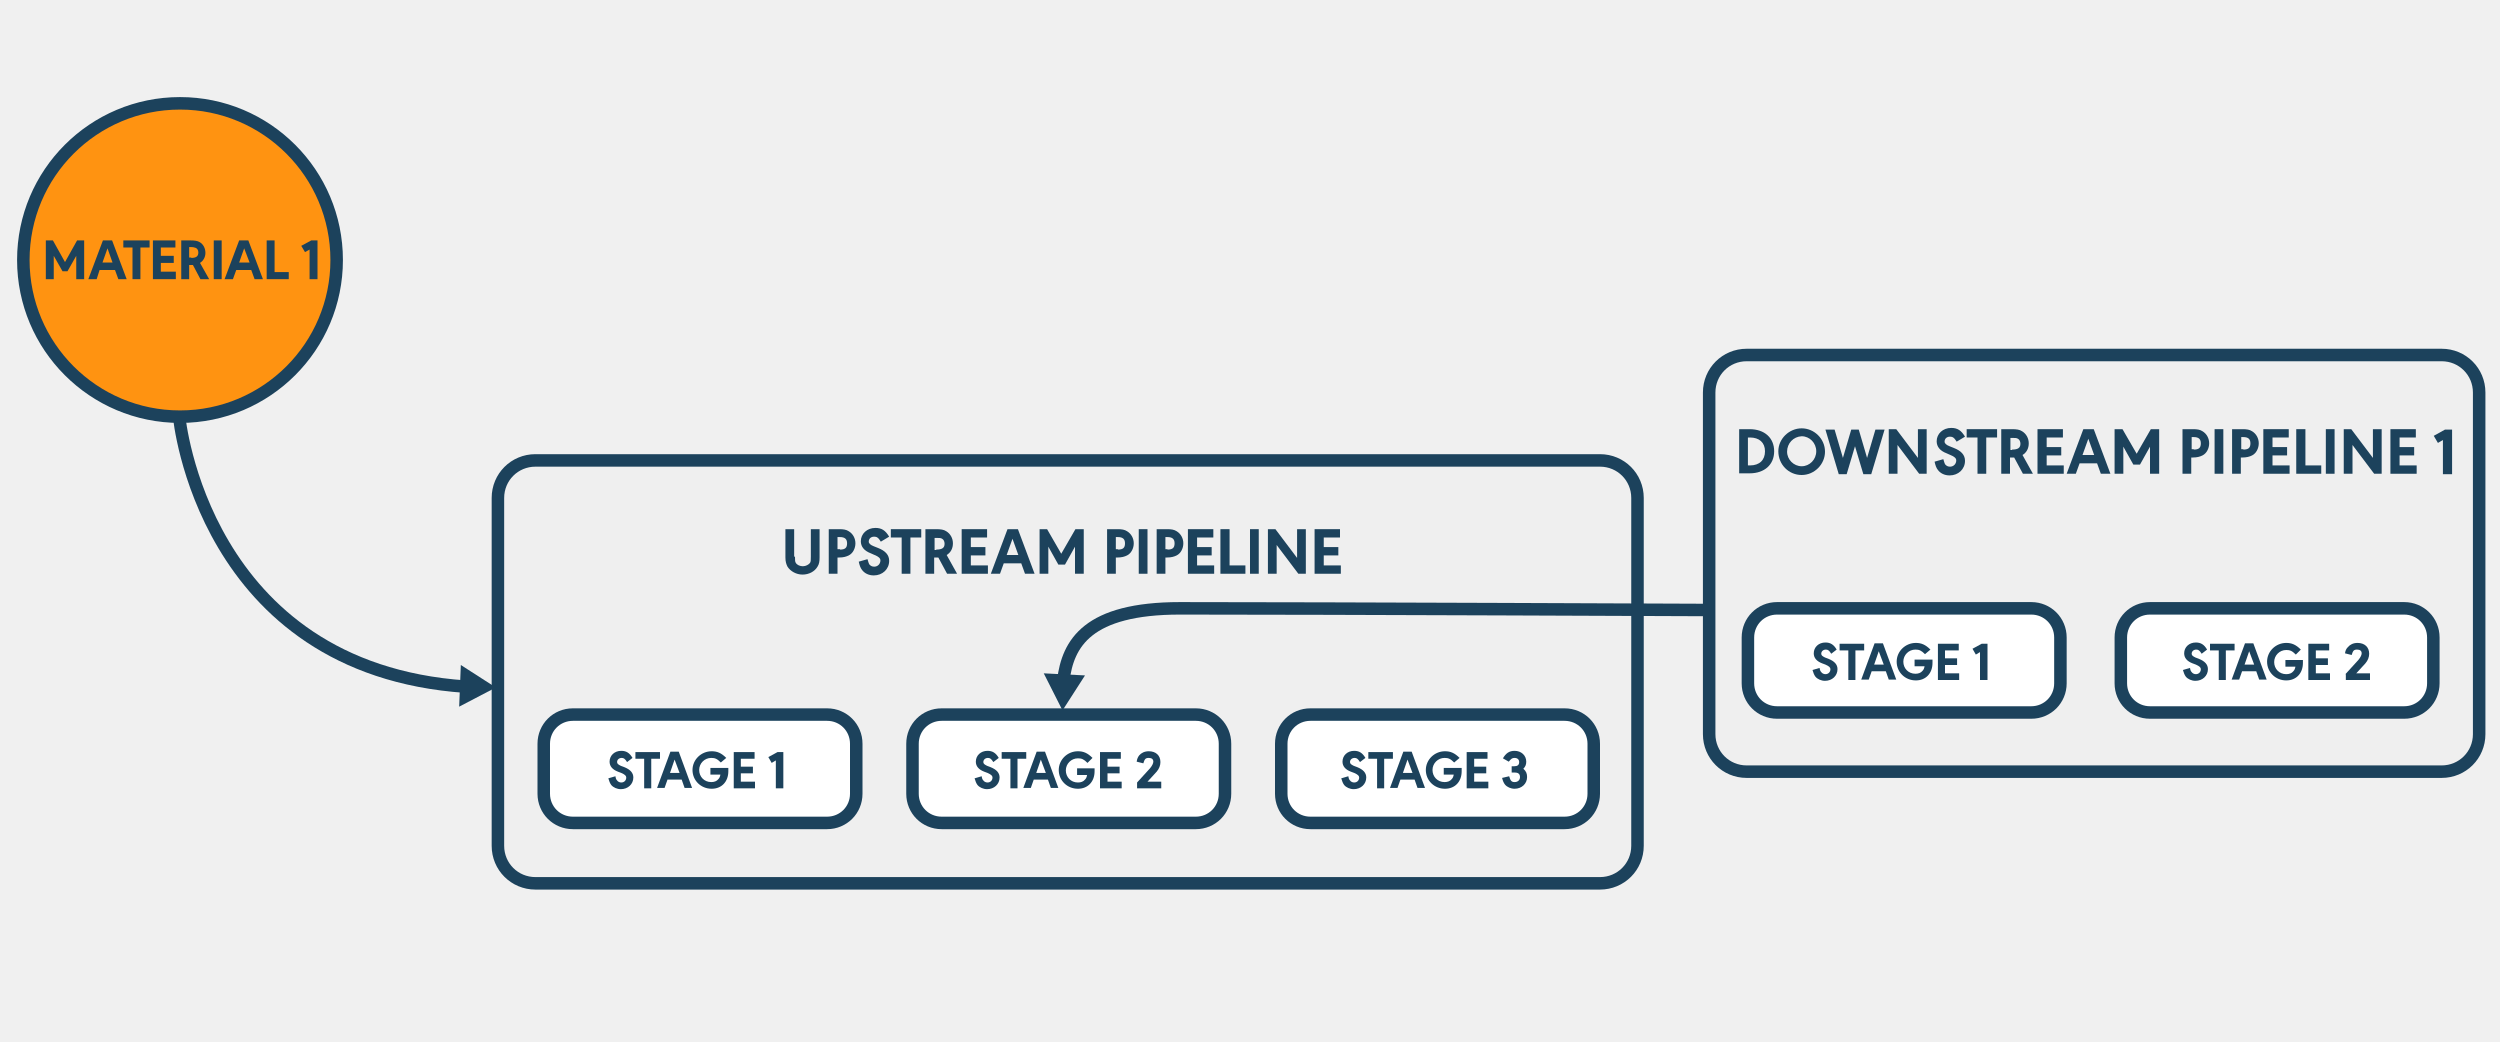
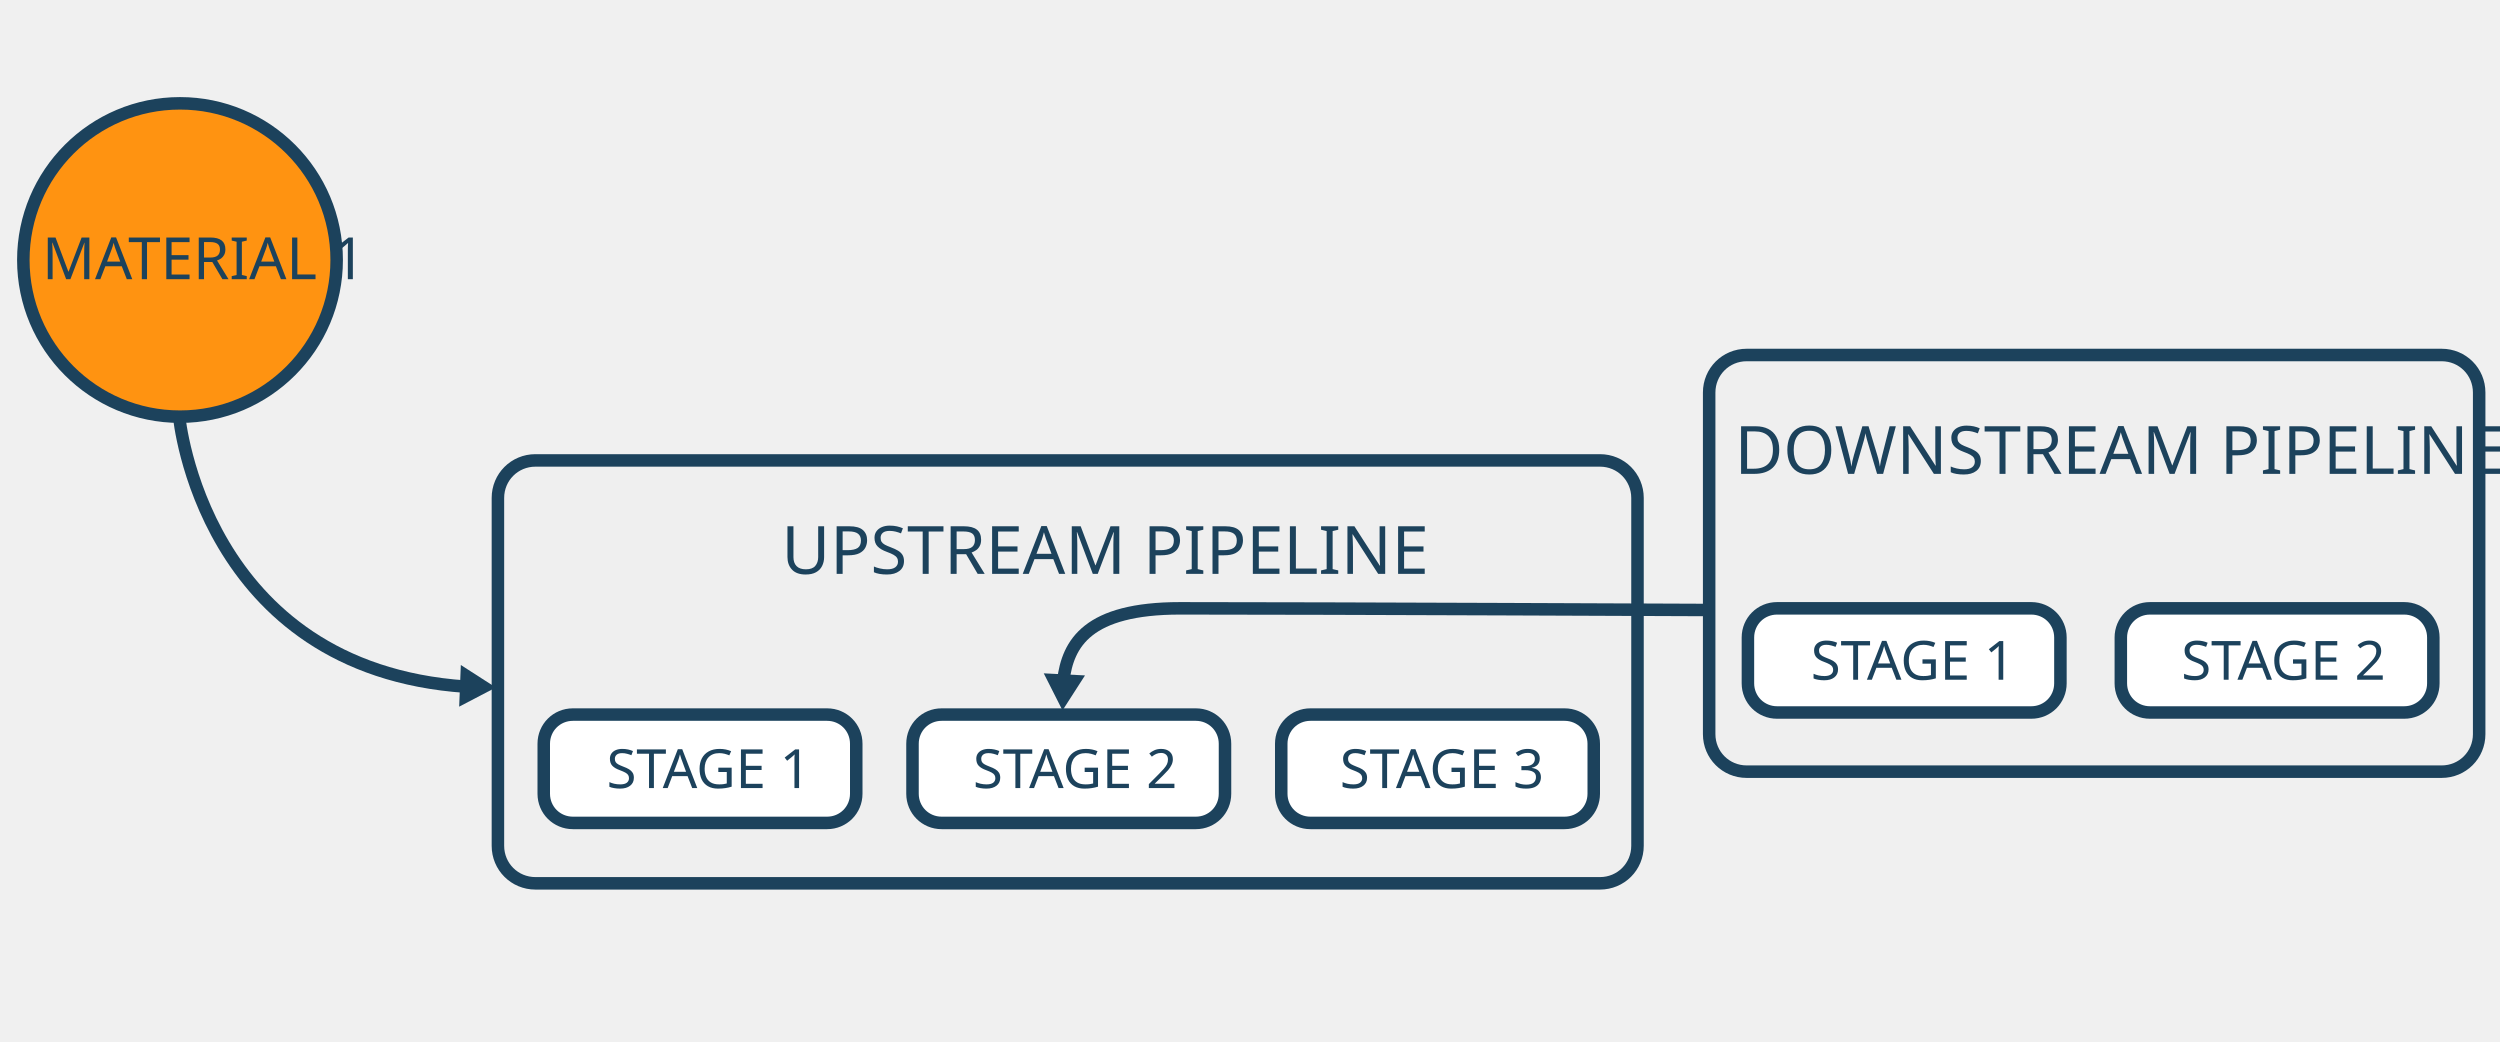
<svg xmlns="http://www.w3.org/2000/svg" version="1.1" id="Layer_1" x="0px" y="0px" viewBox="0 0 600 250" style="enable-background:new 0 0 600 250;" xml:space="preserve">
  <style type="text/css">
	.st0{fill:#FF9311;stroke:#1C425C;stroke-width:3;stroke-miterlimit:10;}
- 	.st1{enable-background:new    ;}
- 	.st2{fill:#1C425C;}
- 	.st3{fill:none;stroke:#1C425C;stroke-width:3;stroke-miterlimit:10;}
- 	.st4{fill:#EFEFEF;stroke:#1C425C;stroke-width:3;stroke-miterlimit:10;}
- 	.st5{fill:#FFFFFF;stroke:#1C425C;stroke-width:3;stroke-miterlimit:10;}
+ 	.st1{fill:#1C425C;}
+ 	.st2{font-family:'URWGeometric-ExtraBold';}
+ 	.st3{font-size:14px;}
+ 	.st4{fill:none;stroke:#1C425C;stroke-width:3;stroke-miterlimit:10;}
+ 	.st5{fill:#EFEFEF;stroke:#1C425C;stroke-width:3;stroke-miterlimit:10;}
+ 	.st6{fill:#FFFFFF;stroke:#1C425C;stroke-width:3;stroke-miterlimit:10;}
+ 	.st7{font-size:16px;}
+ 	.st8{font-size:13px;}
</style>
  <circle class="st0" cx="43.2" cy="62.4" r="37.6" />
-   <g class="st1">
-     <path class="st2" d="M11,57.7h1.7l2.9,5.2l2.9-5.2h1.7V67h-1.9v-5.6l-2.1,3.7H15l-2.1-3.7V67H11V57.7z" />
-     <path class="st2" d="M23.9,64.8L23.2,67h-2l3.5-9.3h2.2l3.5,9.3h-2l-0.8-2.2H23.9z M25.8,59.6l-1.2,3.4H27L25.8,59.6z" />
-     <path class="st2" d="M35.9,59.4h-2.2V67h-1.9v-7.6h-2.2v-1.7h6.3V59.4z" />
-     <path class="st2" d="M42.1,59.4h-3.5v2h3.1v1.7h-3.1v2.1h3.6V67h-5.5v-9.3h5.4V59.4z" />
-     <path class="st2" d="M46.3,63.6L46.3,63.6L46.3,63.6l-0.5,0h-0.4V67h-1.9v-9.3h2.2c1,0,1.7,0.1,2.2,0.4c0.9,0.5,1.4,1.5,1.4,2.6   c0,1-0.5,1.9-1.3,2.4l2.2,3.9h-2.1L46.3,63.6z M45.9,61.9c1.2,0,1.7-0.4,1.7-1.3c0-0.5-0.2-0.9-0.6-1.1c-0.3-0.1-0.6-0.2-1.1-0.2   h-0.5v2.5H45.9z" />
-     <path class="st2" d="M53.2,67h-1.9v-9.3h1.9V67z" />
-     <path class="st2" d="M56.7,64.8L55.9,67h-2l3.5-9.3h2.2l3.5,9.3h-2l-0.8-2.2H56.7z M58.6,59.6l-1.2,3.4h2.5L58.6,59.6z" />
-     <path class="st2" d="M65.9,57.7v7.6h3.4V67H64v-9.3H65.9z" />
-     <path class="st2" d="M74.3,67v-7.1l-1.1,0.6L72.3,59l2.4-1.3h1.5V67H74.3z" />
-   </g>
+   <text transform="matrix(1 0 0 1 10.1064 67)" class="st1 st2 st3">MATERIAL 1</text>
  <g>
    <g>
-       <path class="st3" d="M43,100c0,0,5.6,60.5,68.8,64.8" />
+       <path class="st4" d="M43,100c0,0,5.6,60.5,68.8,64.8" />
      <g>
-         <polygon class="st2" points="110.2,169.6 119,165 110.6,159.6    " />
+         <polygon class="st1" points="110.2,169.6 119,165 110.6,159.6    " />
      </g>
    </g>
  </g>
-   <path class="st4" d="M384,212H128.5c-5,0-9-4-9-9v-83.5c0-5,4-9,9-9H384c5,0,9,4,9,9V203C393,208,389,212,384,212z" />
-   <path class="st5" d="M198.5,197.5h-61c-3.9,0-7-3.1-7-7v-12c0-3.9,3.1-7,7-7h61c3.9,0,7,3.1,7,7v12  C205.5,194.4,202.4,197.5,198.5,197.5z" />
-   <path class="st5" d="M287,197.5h-61c-3.9,0-7-3.1-7-7v-12c0-3.9,3.1-7,7-7h61c3.9,0,7,3.1,7,7v12C294,194.4,290.9,197.5,287,197.5z" />
-   <path class="st5" d="M375.5,197.5h-61c-3.9,0-7-3.1-7-7v-12c0-3.9,3.1-7,7-7h61c3.9,0,7,3.1,7,7v12  C382.5,194.4,379.4,197.5,375.5,197.5z" />
-   <g class="st1">
-     <path class="st2" d="M190.8,133.6c0,0.9,0,1.2,0.2,1.5c0.3,0.5,1,0.8,1.7,0.8c0.7,0,1.4-0.4,1.7-0.8c0.2-0.3,0.2-0.7,0.2-1.5V127   h2.1v6.8c0,0.9-0.1,1.6-0.5,2.2c-0.7,1.2-2.1,1.9-3.6,1.9c-1.5,0-2.9-0.8-3.6-1.9c-0.3-0.6-0.5-1.2-0.5-2.2V127h2.1V133.6z" />
-     <path class="st2" d="M201,137.7h-2.1V127h2.5c1,0,1.7,0.1,2.3,0.5c1,0.6,1.6,1.7,1.6,2.9c0,1.2-0.6,2.4-1.6,2.9   c-0.6,0.3-1.3,0.5-2.3,0.5H201V137.7z M201.6,131.9c1.2,0,1.7-0.4,1.7-1.5c0-1-0.5-1.5-1.7-1.5H201v2.9H201.6z" />
-     <path class="st2" d="M211.4,130c-0.6-1-1-1.2-1.6-1.2c-0.8,0-1.3,0.5-1.3,1.2c0,0.4,0.4,0.8,1.2,1.1l1,0.4c1.8,0.7,2.7,1.7,2.7,3.1   c0,2-1.6,3.5-3.7,3.5c-1.2,0-2.2-0.5-2.8-1.3c-0.4-0.5-0.6-1.1-0.8-2l2.1-0.6c0.2,0.7,0.3,1,0.4,1.2c0.3,0.4,0.7,0.6,1.2,0.6   c0.9,0,1.5-0.7,1.5-1.5c0-0.5-0.4-0.9-1.4-1.3l-0.9-0.4c-1.6-0.6-2.4-1.6-2.4-2.9c0-1.8,1.5-3.2,3.5-3.2c1.5,0,2.4,0.6,3.3,2.1   L211.4,130z" />
-     <path class="st2" d="M221.1,129h-2.6v8.7h-2.1V129h-2.6v-2h7.3V129z" />
-     <path class="st2" d="M225.2,133.8L225.2,133.8L225.2,133.8l-0.6,0h-0.4v3.9h-2.1V127h2.5c1.2,0,1.9,0.1,2.5,0.5   c1,0.6,1.6,1.7,1.6,2.9c0,1.2-0.5,2.2-1.5,2.8l2.5,4.5h-2.4L225.2,133.8z M224.7,131.9c1.4,0,2-0.4,2-1.4c0-0.5-0.2-1-0.6-1.2   c-0.3-0.2-0.7-0.2-1.3-0.2h-0.5v2.9H224.7z" />
-     <path class="st2" d="M237,129h-4v2.3h3.5v2H233v2.4h4.1v2h-6.3V127h6.1V129z" />
-     <path class="st2" d="M240.9,135.2l-0.9,2.5h-2.2l4-10.7h2.5l4,10.7H246l-0.9-2.5H240.9z M243,129.3l-1.4,3.9h2.8L243,129.3z" />
-     <path class="st2" d="M249.3,127h2l3.4,5.9l3.4-5.9h2v10.7h-2.1v-6.5l-2.4,4.3h-1.6l-2.4-4.3v6.5h-2.1V127z" />
-     <path class="st2" d="M267.8,137.7h-2.1V127h2.5c1,0,1.7,0.1,2.3,0.5c1,0.6,1.6,1.7,1.6,2.9c0,1.2-0.6,2.4-1.6,2.9   c-0.6,0.3-1.3,0.5-2.3,0.5h-0.4V137.7z M268.3,131.9c1.2,0,1.7-0.4,1.7-1.5c0-1-0.5-1.5-1.7-1.5h-0.5v2.9H268.3z" />
-     <path class="st2" d="M275.4,137.7h-2.1V127h2.1V137.7z" />
-     <path class="st2" d="M279.7,137.7h-2.1V127h2.5c1,0,1.7,0.1,2.3,0.5c1,0.6,1.6,1.7,1.6,2.9c0,1.2-0.6,2.4-1.6,2.9   c-0.6,0.3-1.3,0.5-2.3,0.5h-0.4V137.7z M280.2,131.9c1.2,0,1.7-0.4,1.7-1.5c0-1-0.5-1.5-1.7-1.5h-0.5v2.9H280.2z" />
-     <path class="st2" d="M291.3,129h-4v2.3h3.5v2h-3.5v2.4h4.1v2h-6.3V127h6.1V129z" />
-     <path class="st2" d="M295.1,127v8.7h3.8v2h-6V127H295.1z" />
-     <path class="st2" d="M302.1,137.7H300V127h2.1V137.7z" />
-     <path class="st2" d="M304.3,127h1.8l5.2,6.9V127h2.1v10.7h-1.8l-5.2-6.9v6.9h-2.1V127z" />
-     <path class="st2" d="M321.7,129h-4v2.3h3.5v2h-3.5v2.4h4.1v2h-6.3V127h6.1V129z" />
-   </g>
-   <g class="st1">
-     <path class="st2" d="M326.4,182.9c-0.5-0.8-0.8-1-1.3-1c-0.6,0-1.1,0.4-1.1,1c0,0.4,0.3,0.6,0.9,0.9l0.8,0.3   c1.5,0.6,2.2,1.4,2.2,2.5c0,1.6-1.3,2.8-3,2.8c-0.9,0-1.8-0.4-2.3-1c-0.3-0.4-0.5-0.9-0.7-1.6l1.7-0.5c0.1,0.6,0.2,0.8,0.4,1   c0.2,0.3,0.6,0.5,1,0.5c0.7,0,1.2-0.5,1.2-1.2c0-0.4-0.3-0.7-1.2-1.1l-0.8-0.3c-1.3-0.5-2-1.3-2-2.4c0-1.5,1.2-2.6,2.8-2.6   c1.2,0,2,0.5,2.7,1.7L326.4,182.9z" />
-     <path class="st2" d="M334.3,182.1h-2.1v7.1h-1.7v-7.1h-2.1v-1.6h5.9V182.1z" />
-     <path class="st2" d="M336.1,187.1l-0.7,2h-1.8l3.2-8.7h2l3.2,8.7h-1.8l-0.7-2H336.1z M337.8,182.3l-1.1,3.2h2.3L337.8,182.3z" />
-     <path class="st2" d="M350.8,184.3v0.8c0,2.5-1.6,4.2-4,4.2c-2.6,0-4.6-2-4.6-4.5c0-2.5,2.1-4.5,4.6-4.5c1.3,0,2.3,0.4,3.5,1.6   L349,183c-0.9-0.9-1.4-1.1-2.3-1.1c-1.6,0-2.9,1.3-2.9,2.9s1.2,2.9,2.9,2.9c0.7,0,1.3-0.2,1.7-0.7c0.3-0.3,0.4-0.6,0.5-1.1h-2.4   v-1.6H350.8z" />
-     <path class="st2" d="M357,182.1h-3.2v1.9h2.9v1.6h-2.9v2h3.4v1.6H352v-8.7h5V182.1z" />
-     <path class="st2" d="M362.7,183.9h0.7c0.8,0,1.2-0.3,1.2-1c0-0.6-0.4-1-1.1-1c-0.6,0-0.8,0.2-1.4,0.9l-1.4-0.8   c0.7-1.2,1.5-1.8,2.8-1.8c1.6,0,2.8,1.1,2.8,2.6c0,0.7-0.2,1.2-0.7,1.7c0.7,0.6,0.9,1.2,0.9,2c0,1.6-1.3,2.8-3,2.8   c-0.9,0-1.8-0.4-2.3-1c-0.3-0.4-0.5-0.8-0.7-1.6l1.7-0.4c0.3,1.1,0.6,1.4,1.3,1.4c0.8,0,1.3-0.5,1.3-1.2c0-0.8-0.5-1.1-1.3-1.1   h-0.7V183.9z" />
-   </g>
-   <g class="st1">
-     <path class="st2" d="M238.4,182.9c-0.5-0.8-0.8-1-1.3-1c-0.6,0-1.1,0.4-1.1,1c0,0.4,0.3,0.6,0.9,0.9l0.8,0.3   c1.5,0.6,2.2,1.4,2.2,2.5c0,1.6-1.3,2.8-3,2.8c-0.9,0-1.8-0.4-2.3-1c-0.3-0.4-0.5-0.9-0.7-1.6l1.7-0.5c0.1,0.6,0.2,0.8,0.4,1   c0.2,0.3,0.6,0.5,1,0.5c0.7,0,1.2-0.5,1.2-1.2c0-0.4-0.3-0.7-1.2-1.1l-0.8-0.3c-1.3-0.5-2-1.3-2-2.4c0-1.5,1.2-2.6,2.8-2.6   c1.2,0,2,0.5,2.7,1.7L238.4,182.9z" />
-     <path class="st2" d="M246.3,182.1h-2.1v7.1h-1.7v-7.1h-2.1v-1.6h5.9V182.1z" />
-     <path class="st2" d="M248.1,187.1l-0.7,2h-1.8l3.2-8.7h2l3.2,8.7h-1.8l-0.7-2H248.1z M249.8,182.3l-1.1,3.2h2.3L249.8,182.3z" />
-     <path class="st2" d="M262.7,184.3v0.8c0,2.5-1.6,4.2-4,4.2c-2.6,0-4.6-2-4.6-4.5c0-2.5,2.1-4.5,4.6-4.5c1.3,0,2.3,0.4,3.5,1.6   l-1.2,1.2c-0.9-0.9-1.4-1.1-2.3-1.1c-1.6,0-2.9,1.3-2.9,2.9s1.2,2.9,2.9,2.9c0.7,0,1.3-0.2,1.7-0.7c0.3-0.3,0.4-0.6,0.5-1.1h-2.4   v-1.6H262.7z" />
-     <path class="st2" d="M269,182.1h-3.2v1.9h2.9v1.6h-2.9v2h3.4v1.6H264v-8.7h5V182.1z" />
-     <path class="st2" d="M272.9,187.8l3.1-3.4c0.5-0.6,0.8-1.2,0.8-1.6c0-0.6-0.4-0.9-1.1-0.9c-0.8,0-1,0.3-1.3,1.3l-1.6-0.4   c0.1-0.7,0.3-1.1,0.6-1.5c0.5-0.6,1.3-1,2.3-1c1.7,0,2.8,1,2.8,2.6c0,0.8-0.3,1.6-0.9,2.3l-2.2,2.4h3.3v1.6h-5.8V187.8z" />
-   </g>
-   <g class="st1">
-     <path class="st2" d="M150.5,182.9c-0.5-0.8-0.8-1-1.3-1c-0.6,0-1.1,0.4-1.1,1c0,0.4,0.3,0.6,0.9,0.9l0.8,0.3   c1.5,0.6,2.2,1.4,2.2,2.5c0,1.6-1.3,2.8-3,2.8c-0.9,0-1.8-0.4-2.3-1c-0.3-0.4-0.5-0.9-0.7-1.6l1.7-0.5c0.1,0.6,0.2,0.8,0.4,1   c0.2,0.3,0.6,0.5,1,0.5c0.7,0,1.2-0.5,1.2-1.2c0-0.4-0.3-0.7-1.2-1.1l-0.8-0.3c-1.3-0.5-2-1.3-2-2.4c0-1.5,1.2-2.6,2.8-2.6   c1.2,0,2,0.5,2.7,1.7L150.5,182.9z" />
-     <path class="st2" d="M158.4,182.1h-2.1v7.1h-1.7v-7.1h-2.1v-1.6h5.9V182.1z" />
-     <path class="st2" d="M160.2,187.1l-0.7,2h-1.8l3.2-8.7h2l3.2,8.7h-1.8l-0.7-2H160.2z M161.9,182.3l-1.1,3.2h2.3L161.9,182.3z" />
-     <path class="st2" d="M174.8,184.3v0.8c0,2.5-1.6,4.2-4,4.2c-2.6,0-4.6-2-4.6-4.5c0-2.5,2.1-4.5,4.6-4.5c1.3,0,2.3,0.4,3.5,1.6   L173,183c-0.9-0.9-1.4-1.1-2.3-1.1c-1.6,0-2.9,1.3-2.9,2.9s1.2,2.9,2.9,2.9c0.7,0,1.3-0.2,1.7-0.7c0.3-0.3,0.4-0.6,0.5-1.1h-2.4   v-1.6H174.8z" />
-     <path class="st2" d="M181,182.1h-3.2v1.9h2.9v1.6h-2.9v2h3.4v1.6h-5.1v-8.7h5V182.1z" />
-     <path class="st2" d="M186.2,189.1v-6.6l-1,0.6l-0.8-1.4l2.2-1.2h1.4v8.7H186.2z" />
-   </g>
+   <path class="st5" d="M384,212H128.5c-5,0-9-4-9-9v-83.5c0-5,4-9,9-9H384c5,0,9,4,9,9V203C393,208,389,212,384,212z" />
+   <path class="st6" d="M198.5,197.5h-61c-3.9,0-7-3.1-7-7v-12c0-3.9,3.1-7,7-7h61c3.9,0,7,3.1,7,7v12  C205.5,194.4,202.4,197.5,198.5,197.5z" />
+   <path class="st6" d="M287,197.5h-61c-3.9,0-7-3.1-7-7v-12c0-3.9,3.1-7,7-7h61c3.9,0,7,3.1,7,7v12C294,194.4,290.9,197.5,287,197.5z" />
+   <path class="st6" d="M375.5,197.5h-61c-3.9,0-7-3.1-7-7v-12c0-3.9,3.1-7,7-7h61c3.9,0,7,3.1,7,7v12  C382.5,194.4,379.4,197.5,375.5,197.5z" />
+   <text transform="matrix(1 0 0 1 187.5518 137.7266)" class="st1 st2 st7">UPSTREAM PIPELINE</text>
+   <text transform="matrix(1 0 0 1 321.5645 189.1436)" class="st1 st2 st8">STAGE 3</text>
+   <text transform="matrix(1 0 0 1 233.5254 189.1436)" class="st1 st2 st8">STAGE 2</text>
+   <text transform="matrix(1 0 0 1 145.5981 189.1436)" class="st1 st2 st8">STAGE 1</text>
  <g>
    <g>
-       <path class="st3" d="M410,146.4c0,0-90.1-0.4-126.8-0.4c-22.2,0-26.9,8.4-28,17.3" />
+       <path class="st4" d="M410,146.4c0,0-90.1-0.4-126.8-0.4c-22.2,0-26.9,8.4-28,17.3" />
      <g>
-         <polygon class="st2" points="250.5,161.6 255,170.5 260.4,162.1    " />
+         <polygon class="st1" points="250.5,161.6 255,170.5 260.4,162.1    " />
      </g>
    </g>
  </g>
-   <path class="st4" d="M586,185.2H419.2c-5,0-9-4-9-9v-82c0-5,4-9,9-9H586c5,0,9,4,9,9v82C595,181.2,591,185.2,586,185.2z" />
-   <path class="st5" d="M487.5,171h-61c-3.9,0-7-3.1-7-7v-11c0-3.9,3.1-7,7-7h61c3.9,0,7,3.1,7,7v11C494.5,167.9,491.4,171,487.5,171z" />
-   <path class="st5" d="M577,171h-61c-3.9,0-7-3.1-7-7v-11c0-3.9,3.1-7,7-7h61c3.9,0,7,3.1,7,7v11C584,167.9,580.9,171,577,171z" />
-   <g class="st1">
-     <path class="st2" d="M419.9,103c3.6,0,5.9,2.1,5.9,5.3c0,3.2-2.3,5.3-5.9,5.3h-2.5V103H419.9z M419.5,111.7h0.5   c2.3,0,3.6-1.3,3.6-3.4c0-2.1-1.4-3.3-3.6-3.3h-0.5V111.7z" />
-     <path class="st2" d="M438,108.4c0,3-2.5,5.6-5.6,5.6c-3.1,0-5.6-2.5-5.6-5.7c0-3,2.6-5.5,5.6-5.5C435.4,102.8,438,105.3,438,108.4z    M428.9,108.4c0,1.9,1.6,3.5,3.5,3.5c1.9,0,3.5-1.6,3.5-3.6c0-2-1.6-3.6-3.5-3.6C430.4,104.8,428.9,106.4,428.9,108.4z" />
-     <path class="st2" d="M442.3,109.9l2-6.8h1.8l2,6.8l2-6.8h2.2l-3.2,10.7h-1.9l-2-6.7l-2,6.7h-1.9l-3.2-10.7h2.2L442.3,109.9z" />
-     <path class="st2" d="M453.3,103h1.8l5.2,6.9V103h2.1v10.7h-1.8l-5.2-6.9v6.9h-2.1V103z" />
-     <path class="st2" d="M469.6,106c-0.6-1-1-1.2-1.6-1.2c-0.8,0-1.3,0.5-1.3,1.2c0,0.4,0.4,0.8,1.2,1.1l1,0.4c1.8,0.7,2.7,1.7,2.7,3.1   c0,2-1.6,3.5-3.7,3.5c-1.2,0-2.2-0.5-2.8-1.3c-0.4-0.5-0.6-1.1-0.8-2l2.1-0.6c0.2,0.7,0.3,1,0.4,1.2c0.3,0.4,0.7,0.6,1.2,0.6   c0.9,0,1.5-0.7,1.5-1.5c0-0.5-0.4-0.9-1.4-1.3l-0.9-0.4c-1.6-0.6-2.4-1.6-2.4-2.9c0-1.8,1.5-3.2,3.5-3.2c1.5,0,2.4,0.6,3.3,2.1   L469.6,106z" />
-     <path class="st2" d="M479.3,105h-2.6v8.7h-2.1V105H472v-2h7.3V105z" />
-     <path class="st2" d="M483.4,109.8L483.4,109.8L483.4,109.8l-0.6,0h-0.4v3.9h-2.1V103h2.5c1.2,0,1.9,0.1,2.5,0.5   c1,0.6,1.6,1.7,1.6,2.9c0,1.2-0.5,2.2-1.5,2.8l2.5,4.5h-2.4L483.4,109.8z M482.9,107.9c1.4,0,2-0.4,2-1.4c0-0.5-0.2-1-0.6-1.2   c-0.3-0.2-0.7-0.2-1.3-0.2h-0.5v2.9H482.9z" />
-     <path class="st2" d="M495.2,105h-4v2.3h3.5v2h-3.5v2.4h4.1v2h-6.3V103h6.1V105z" />
-     <path class="st2" d="M499.1,111.2l-0.9,2.5H496l4-10.7h2.5l4,10.7h-2.3l-0.9-2.5H499.1z M501.2,105.3l-1.4,3.9h2.8L501.2,105.3z" />
-     <path class="st2" d="M507.4,103h2l3.4,5.9l3.4-5.9h2v10.7H516v-6.5l-2.4,4.3H512l-2.4-4.3v6.5h-2.1V103z" />
-     <path class="st2" d="M525.9,113.7h-2.1V103h2.5c1,0,1.7,0.1,2.3,0.5c1,0.6,1.6,1.7,1.6,2.9c0,1.2-0.6,2.4-1.6,2.9   c-0.6,0.3-1.3,0.5-2.3,0.5h-0.4V113.7z M526.5,107.9c1.2,0,1.7-0.4,1.7-1.5c0-1-0.5-1.5-1.7-1.5h-0.5v2.9H526.5z" />
-     <path class="st2" d="M533.6,113.7h-2.1V103h2.1V113.7z" />
-     <path class="st2" d="M537.8,113.7h-2.1V103h2.5c1,0,1.7,0.1,2.3,0.5c1,0.6,1.6,1.7,1.6,2.9c0,1.2-0.6,2.4-1.6,2.9   c-0.6,0.3-1.3,0.5-2.3,0.5h-0.4V113.7z M538.4,107.9c1.2,0,1.7-0.4,1.7-1.5c0-1-0.5-1.5-1.7-1.5h-0.5v2.9H538.4z" />
-     <path class="st2" d="M549.4,105h-4v2.3h3.5v2h-3.5v2.4h4.1v2h-6.3V103h6.1V105z" />
-     <path class="st2" d="M553.3,103v8.7h3.8v2h-6V103H553.3z" />
-     <path class="st2" d="M560.3,113.7h-2.1V103h2.1V113.7z" />
-     <path class="st2" d="M562.5,103h1.8l5.2,6.9V103h2.1v10.7h-1.8l-5.2-6.9v6.9h-2.1V103z" />
-     <path class="st2" d="M579.9,105h-4v2.3h3.5v2h-3.5v2.4h4.1v2h-6.3V103h6.1V105z" />
-     <path class="st2" d="M586.3,113.7v-8.1l-1.2,0.7l-1-1.7l2.7-1.5h1.7v10.7H586.3z" />
-   </g>
-   <g class="st1">
-     <path class="st2" d="M528.4,156.9c-0.5-0.8-0.8-1-1.3-1c-0.6,0-1.1,0.4-1.1,1c0,0.4,0.3,0.6,0.9,0.9l0.8,0.3   c1.5,0.6,2.2,1.4,2.2,2.5c0,1.6-1.3,2.8-3,2.8c-0.9,0-1.8-0.4-2.3-1c-0.3-0.4-0.5-0.9-0.7-1.6l1.7-0.5c0.1,0.6,0.2,0.8,0.4,1   c0.2,0.3,0.6,0.5,1,0.5c0.7,0,1.2-0.5,1.2-1.2c0-0.4-0.3-0.7-1.2-1.1l-0.8-0.3c-1.3-0.5-2-1.3-2-2.4c0-1.5,1.2-2.6,2.8-2.6   c1.2,0,2,0.5,2.7,1.7L528.4,156.9z" />
-     <path class="st2" d="M536.3,156.1h-2.1v7.1h-1.7v-7.1h-2.1v-1.6h5.9V156.1z" />
-     <path class="st2" d="M538.1,161.1l-0.7,2h-1.8l3.2-8.7h2l3.2,8.7h-1.8l-0.7-2H538.1z M539.8,156.3l-1.1,3.2h2.3L539.8,156.3z" />
-     <path class="st2" d="M552.7,158.3v0.8c0,2.5-1.6,4.2-4,4.2c-2.6,0-4.6-2-4.6-4.5c0-2.5,2.1-4.5,4.6-4.5c1.3,0,2.3,0.4,3.5,1.6   l-1.2,1.2c-0.9-0.9-1.4-1.1-2.3-1.1c-1.6,0-2.9,1.3-2.9,2.9s1.2,2.9,2.9,2.9c0.7,0,1.3-0.2,1.7-0.7c0.3-0.3,0.4-0.6,0.5-1.1h-2.4   v-1.6H552.7z" />
-     <path class="st2" d="M559,156.1h-3.2v1.9h2.9v1.6h-2.9v2h3.4v1.6H554v-8.7h5V156.1z" />
-     <path class="st2" d="M562.9,161.8l3.1-3.4c0.5-0.6,0.8-1.2,0.8-1.6c0-0.6-0.4-0.9-1.1-0.9c-0.8,0-1,0.3-1.3,1.3l-1.6-0.4   c0.1-0.7,0.3-1.1,0.7-1.5c0.5-0.6,1.3-1,2.3-1c1.7,0,2.8,1,2.8,2.6c0,0.8-0.3,1.6-0.9,2.3l-2.2,2.4h3.3v1.6h-5.8V161.8z" />
-   </g>
-   <g class="st1">
-     <path class="st2" d="M439.5,156.9c-0.5-0.8-0.8-1-1.3-1c-0.6,0-1.1,0.4-1.1,1c0,0.4,0.3,0.6,0.9,0.9l0.8,0.3   c1.5,0.6,2.2,1.4,2.2,2.5c0,1.6-1.3,2.8-3,2.8c-0.9,0-1.8-0.4-2.3-1c-0.3-0.4-0.5-0.9-0.7-1.6l1.7-0.5c0.1,0.6,0.2,0.8,0.4,1   c0.2,0.3,0.6,0.5,1,0.5c0.7,0,1.2-0.5,1.2-1.2c0-0.4-0.3-0.7-1.2-1.1l-0.8-0.3c-1.3-0.5-2-1.3-2-2.4c0-1.5,1.2-2.6,2.8-2.6   c1.2,0,2,0.5,2.7,1.7L439.5,156.9z" />
-     <path class="st2" d="M447.4,156.1h-2.1v7.1h-1.7v-7.1h-2.1v-1.6h5.9V156.1z" />
-     <path class="st2" d="M449.2,161.1l-0.7,2h-1.8l3.2-8.7h2l3.2,8.7h-1.8l-0.7-2H449.2z M450.9,156.3l-1.1,3.2h2.3L450.9,156.3z" />
-     <path class="st2" d="M463.8,158.3v0.8c0,2.5-1.6,4.2-4,4.2c-2.6,0-4.6-2-4.6-4.5c0-2.5,2.1-4.5,4.6-4.5c1.3,0,2.3,0.4,3.5,1.6   L462,157c-0.9-0.9-1.4-1.1-2.3-1.1c-1.6,0-2.9,1.3-2.9,2.9s1.2,2.9,2.9,2.9c0.7,0,1.3-0.2,1.7-0.7c0.3-0.3,0.4-0.6,0.5-1.1h-2.4   v-1.6H463.8z" />
-     <path class="st2" d="M470,156.1h-3.2v1.9h2.9v1.6h-2.9v2h3.4v1.6h-5.1v-8.7h5V156.1z" />
-     <path class="st2" d="M475.2,163.1v-6.6l-1,0.6l-0.8-1.4l2.2-1.2h1.4v8.7H475.2z" />
-   </g>
+   <path class="st5" d="M586,185.2H419.2c-5,0-9-4-9-9v-82c0-5,4-9,9-9H586c5,0,9,4,9,9v82C595,181.2,591,185.2,586,185.2z" />
+   <path class="st6" d="M487.5,171h-61c-3.9,0-7-3.1-7-7v-11c0-3.9,3.1-7,7-7h61c3.9,0,7,3.1,7,7v11C494.5,167.9,491.4,171,487.5,171z" />
+   <path class="st6" d="M577,171h-61c-3.9,0-7-3.1-7-7v-11c0-3.9,3.1-7,7-7h61c3.9,0,7,3.1,7,7v11C584,167.9,580.9,171,577,171z" />
+   <text transform="matrix(1 0 0 1 416.312 113.7266)" class="st1 st2 st7">DOWNSTREAM PIPELINE 1</text>
+   <text transform="matrix(1 0 0 1 523.5254 163.1436)" class="st1 st2 st8">STAGE 2</text>
+   <text transform="matrix(1 0 0 1 434.5981 163.1436)" class="st1 st2 st8">STAGE 1</text>
</svg>
